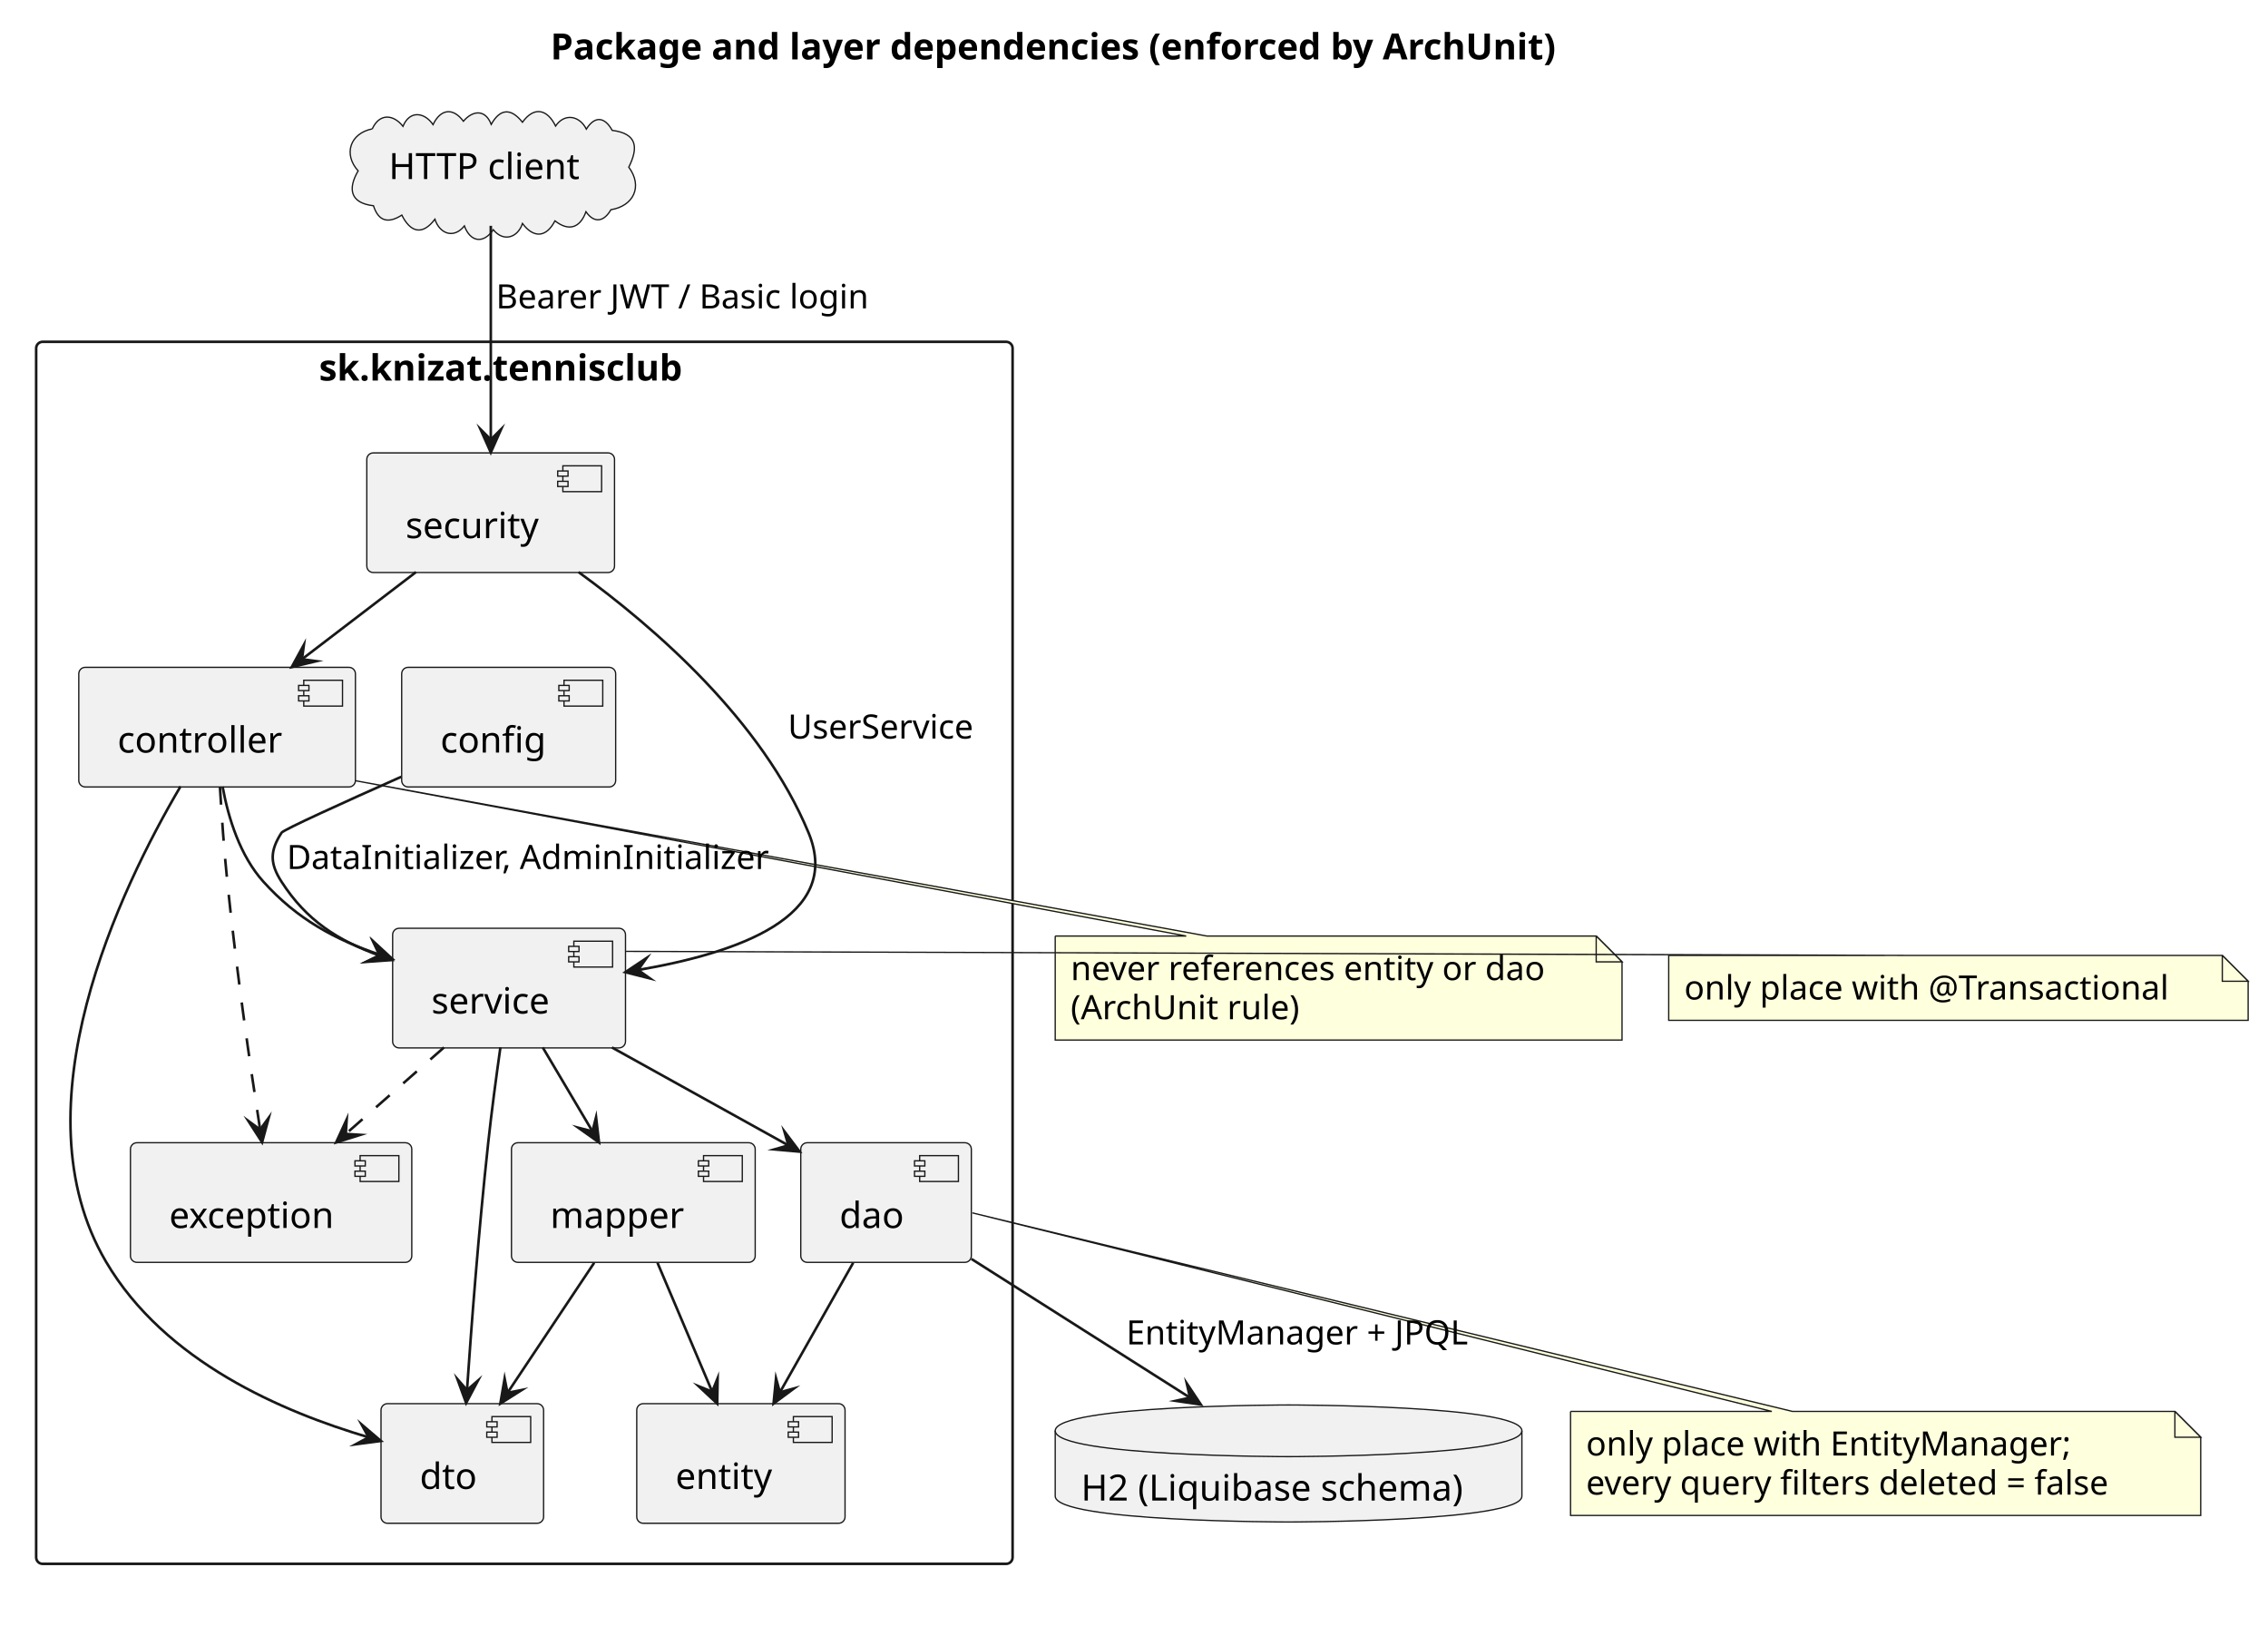
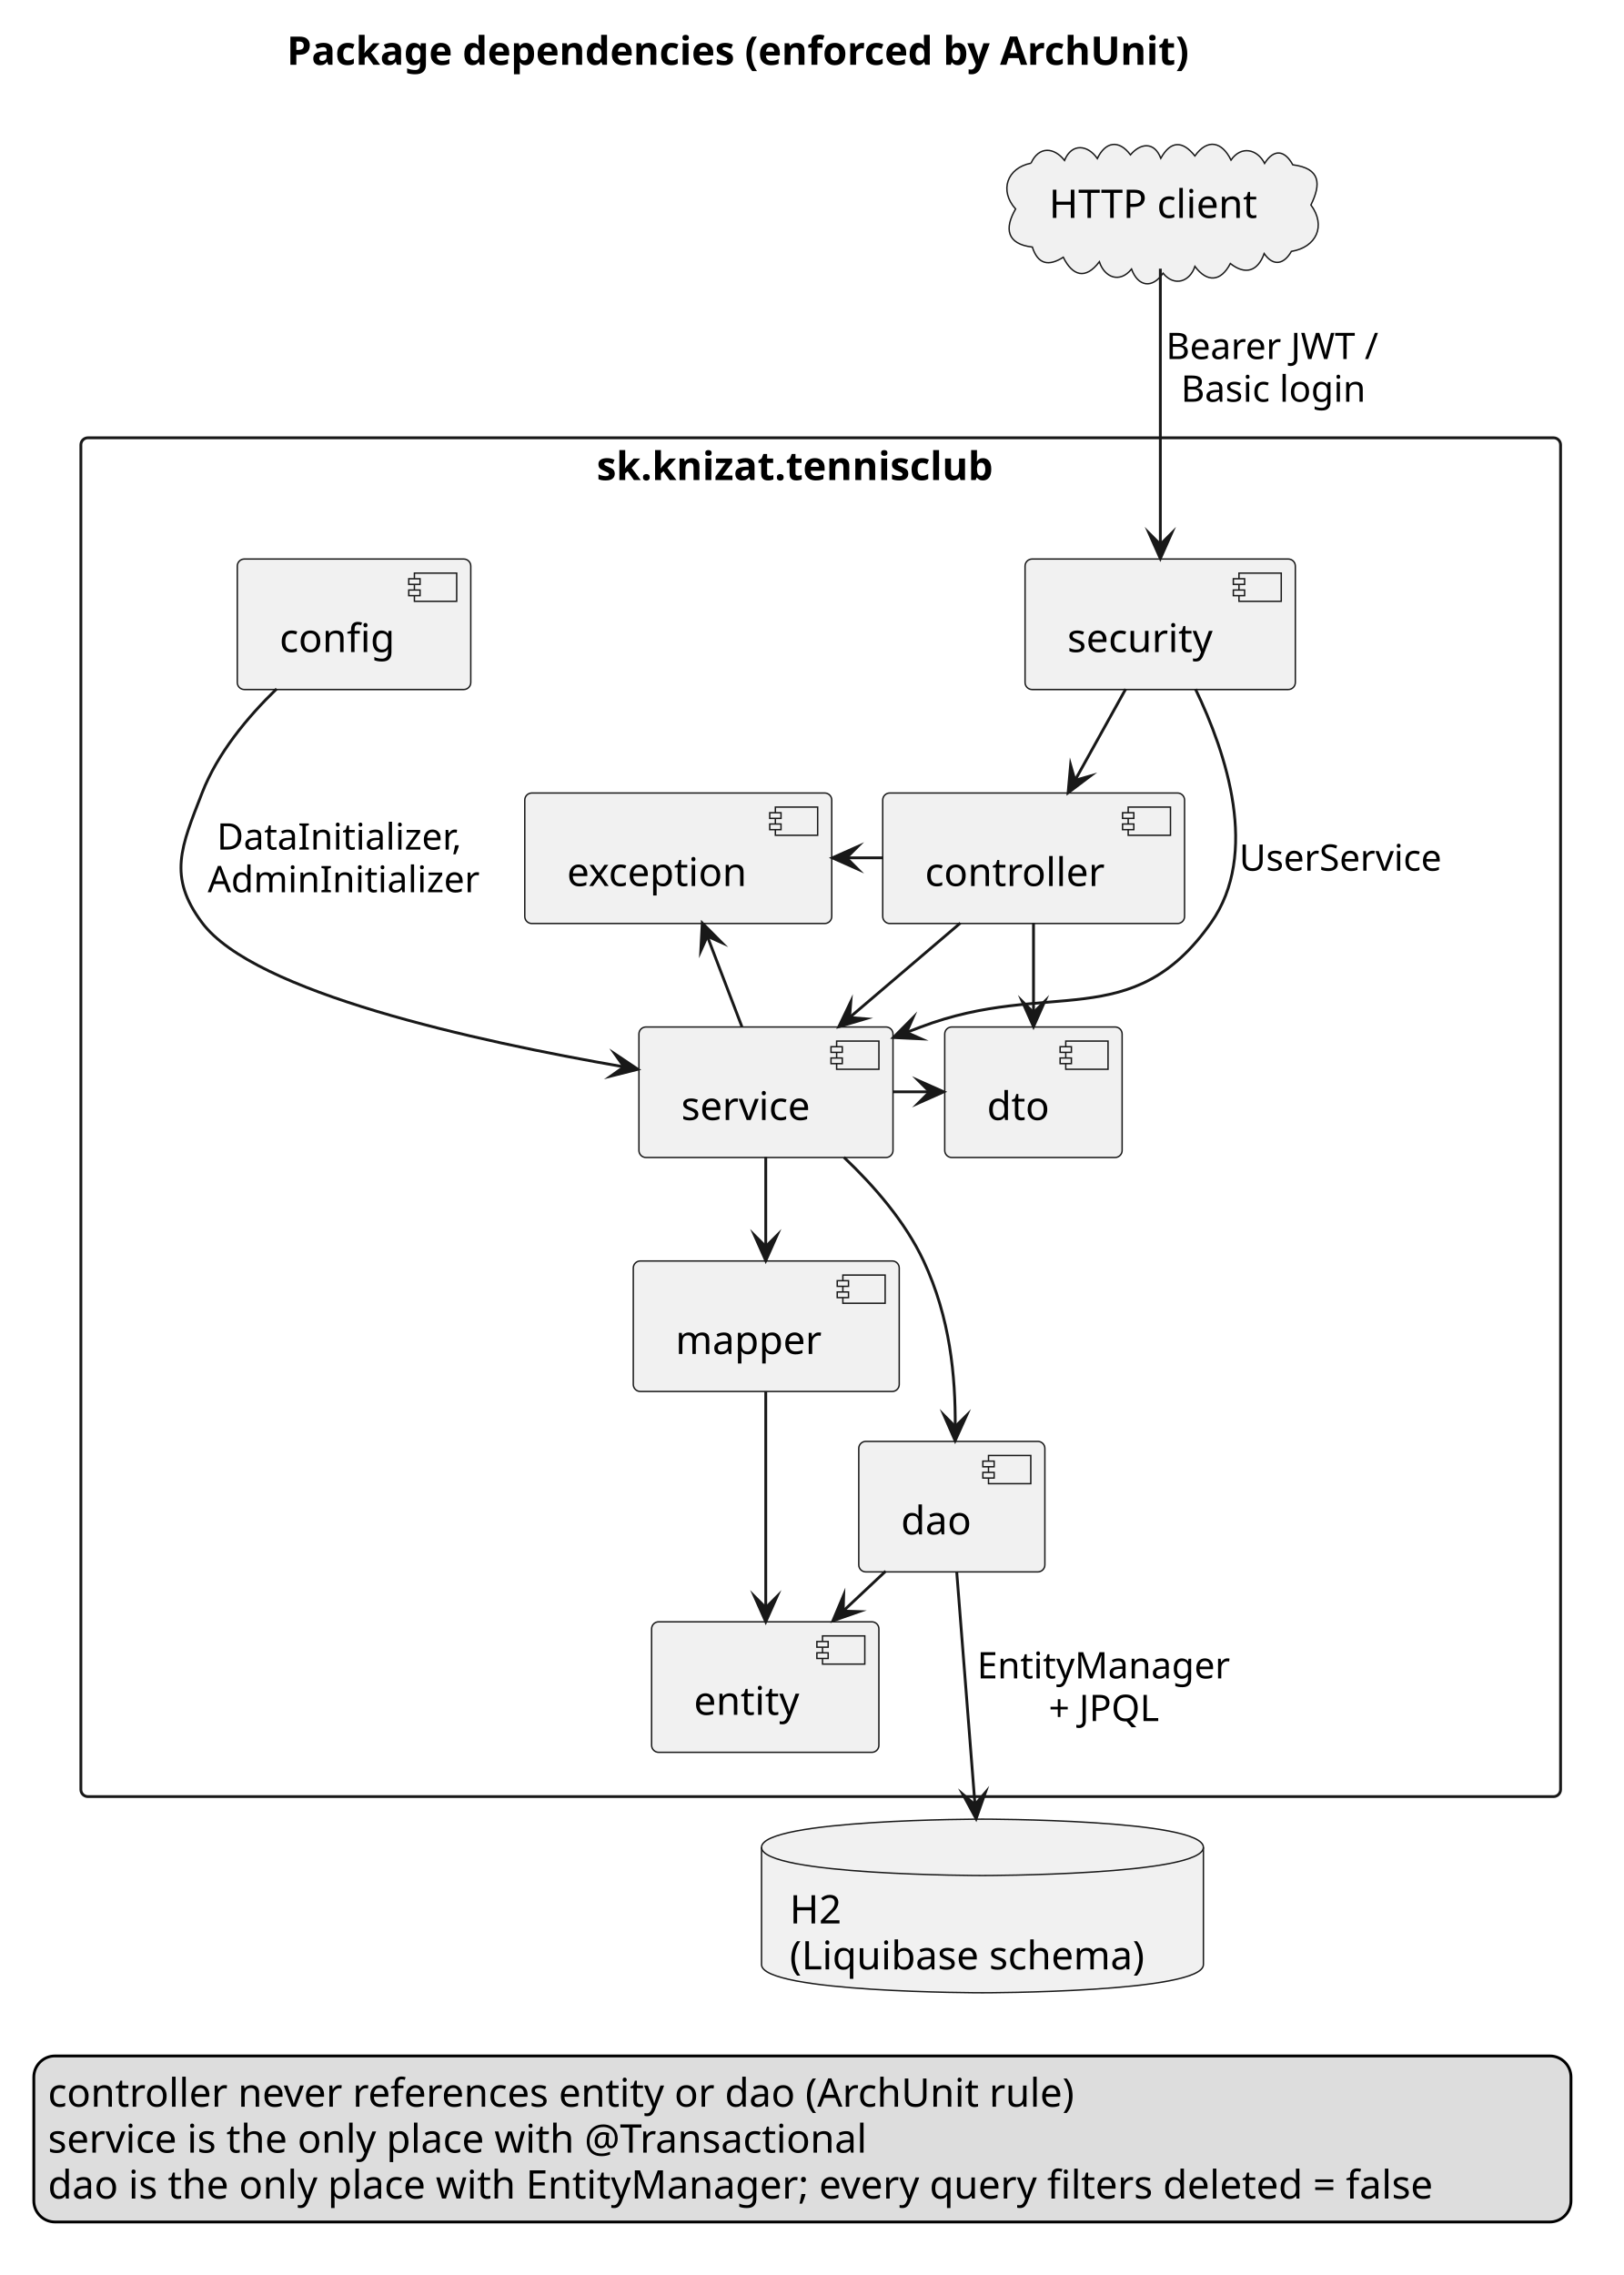
- <svg xmlns="http://www.w3.org/2000/svg" version="1.1" data-diagram-type="DESCRIPTION" style="width:878px;height:629px;background:#FFFFFF;" width="878px" height="629px" viewBox="0 0 878 629" zoomAndPan="magnify" preserveAspectRatio="none" contentStyleType="text/css">
+ <svg xmlns="http://www.w3.org/2000/svg" version="1.1" data-diagram-type="DESCRIPTION" style="width:576px;height:807px;background:#FFFFFF;" width="576px" height="807px" viewBox="0 0 576 807" zoomAndPan="magnify" preserveAspectRatio="none" contentStyleType="text/css">
  <defs />
  <g font-family="sans-serif" lengthAdjust="spacing">
    <g class="title" data-source-line="2">
-       <text x="213.096" y="22.995" fill="#000" font-size="14" textLength="444.808" font-weight="700">Package and layer dependencies (enforced by ArchUnit)</text>
+       <text x="101.766" y="22.995" fill="#000" font-size="14" textLength="365.853" font-weight="700">Package dependencies (enforced by ArchUnit)</text>
    </g>
-     <g class="cluster" data-qualified-name="sk.knizat.tennisclub" id="ent0001" data-source-line="5">
-       <rect x="14" y="132.297" width="378" height="473" fill="none" style="stroke:#181818;stroke-width:1;" rx="2.5" ry="2.5" />
-       <text x="123.508" y="147.292" fill="#000" font-size="14" textLength="158.983" font-weight="700">sk.knizat.tennisclub</text>
+     <g class="cluster" data-qualified-name="sk.knizat.tennisclub" id="ent0002" data-source-line="9">
+       <rect x="28.692" y="155.297" width="525" height="482" fill="none" style="stroke:#181818;stroke-width:1;" rx="2.5" ry="2.5" />
+       <text x="211.7" y="170.292" fill="#000" font-size="14" textLength="158.983" font-weight="700">sk.knizat.tennisclub</text>
    </g>
-     <g class="entity" data-qualified-name="client" id="ent0011" data-source-line="16">
-       <path d="M144.115,49.886 C146.903,43.755 152.31,44.197 155.997,48.9 C158.621,42.539 164.38,43.454 167.639,48.237 C170.5,42.264 175.253,41.39 179.4,46.922 C182.885,42.776 187.839,42.077 190.167,48.142 C193.697,41.807 197.916,41.854 202.255,47.312 C206.839,40.941 211.952,42.347 215.073,48.777 C218.667,43.559 224.425,44.872 226.991,49.964 C230.321,44.641 234.171,45.299 236.989,50.452 C246.906,51.724 247.069,57.307 243.422,64.703 C248.933,72.147 245.297,79.747 236.496,81.174 C233.922,85.702 230.161,86.708 226.839,81.952 C224.58,88.232 220.184,89.692 214.84,85.48 C211.506,91.963 206.604,92.309 202.268,86.506 C200.463,91.948 194.979,93.837 190.964,88.918 C187.122,94.536 182.063,93.685 179.778,87.449 C175.568,92.659 170.129,90.369 168.365,84.848 C163.477,91.352 158.82,89.86 155.562,83.256 C150.426,86.526 146.586,85.866 144.58,79.638 C135.42,78.592 134.641,72.968 138.644,66.135 C132.779,59.632 135.597,51.546 144.115,49.886" style="stroke:#181818;stroke-width:0.5;" fill="#F1F1F1" />
-       <text x="150.5" y="69.292" fill="#000" font-size="14" textLength="78.976">HTTP client</text>
+     <g class="entity" data-qualified-name="client" id="ent0001" data-source-line="8">
+       <path d="M365.807,57.886 C368.595,51.755 374.001,52.197 377.689,56.9 C380.313,50.539 386.072,51.454 389.331,56.237 C392.192,50.264 396.945,49.39 401.092,54.922 C404.577,50.776 409.531,50.077 411.859,56.142 C415.388,49.807 419.608,49.854 423.947,55.312 C428.531,48.941 433.644,50.347 436.765,56.777 C440.359,51.559 446.116,52.872 448.683,57.964 C452.013,52.641 455.863,53.299 458.681,58.452 C468.598,59.724 468.761,65.307 465.114,72.703 C470.625,80.147 466.988,87.747 458.188,89.174 C455.614,93.702 451.853,94.708 448.531,89.952 C446.272,96.232 441.876,97.692 436.532,93.48 C433.198,99.963 428.296,100.309 423.96,94.506 C422.155,99.948 416.671,101.837 412.656,96.918 C408.814,102.536 403.755,101.685 401.47,95.449 C397.26,100.659 391.821,98.369 390.057,92.848 C385.169,99.352 380.512,97.86 377.253,91.256 C372.118,94.526 368.278,93.866 366.272,87.638 C357.112,86.592 356.333,80.968 360.336,74.135 C354.47,67.632 357.288,59.546 365.807,57.886" style="stroke:#181818;stroke-width:0.5;" fill="#F1F1F1" />
+       <text x="372.192" y="77.292" fill="#000" font-size="14" textLength="78.976">HTTP client</text>
    </g>
-     <g class="entity" data-qualified-name="db" id="ent0012" data-source-line="17">
-       <path d="M408.5,553.797 C408.5,543.797 498.833,543.797 498.833,543.797 C498.833,543.797 589.165,543.797 589.165,553.797 L589.165,579.094 C589.165,589.094 498.833,589.094 498.833,589.094 C498.833,589.094 408.5,589.094 408.5,579.094 L408.5,553.797" style="stroke:#181818;stroke-width:0.5;" fill="#F1F1F1" />
-       <path d="M408.5,553.797 C408.5,563.797 498.833,563.797 498.833,563.797 C498.833,563.797 589.165,563.797 589.165,553.797" style="stroke:#181818;stroke-width:0.5;" fill="none" />
-       <text x="418.5" y="580.792" fill="#000" font-size="14" textLength="160.665">H2 (Liquibase schema)</text>
+     <g class="entity" data-qualified-name="db" id="ent0012" data-source-line="20">
+       <path d="M270.192,655.297 C270.192,645.297 348.582,645.297 348.582,645.297 C348.582,645.297 426.972,645.297 426.972,655.297 L426.972,696.891 C426.972,706.891 348.582,706.891 348.582,706.891 C348.582,706.891 270.192,706.891 270.192,696.891 L270.192,655.297" style="stroke:#181818;stroke-width:0.5;" fill="#F1F1F1" />
+       <path d="M270.192,655.297 C270.192,665.297 348.582,665.297 348.582,665.297 C348.582,665.297 426.972,665.297 426.972,655.297" style="stroke:#181818;stroke-width:0.5;" fill="none" />
+       <text x="280.192" y="682.292" fill="#000" font-size="14" textLength="19.435">H2</text>
+       <text x="280.192" y="698.589" fill="#000" font-size="14" textLength="136.78">(Liquibase schema)</text>
    </g>
-     <g class="entity" data-qualified-name="GMN28" id="ent0029" data-source-line="36">
-       <path d="M408.5,362.297 L408.5,402.563 A0,0 0 0 0 408.5,402.563 L627.928,402.563 A0,0 0 0 0 627.928,402.563 L627.928,372.297 L617.928,362.297 L467.212,362.297 L137.54,302.166 L459.212,362.297 L408.5,362.297 A0,0 0 0 0 408.5,362.297" style="stroke:#181818;stroke-width:0.5;" fill="#FEFFDD" />
-       <path d="M617.928,362.297 L617.928,372.297 L627.928,372.297 L617.928,362.297" style="stroke:#181818;stroke-width:0.5;" fill="#FEFFDD" />
-       <text x="414.5" y="379.364" fill="#000" font-size="13" textLength="198.428">never references entity or dao</text>
-       <text x="414.5" y="394.497" fill="#000" font-size="13" textLength="95.558">(ArchUnit rule)</text>
+     <g class="entity" data-qualified-name="sk.knizat.tennisclub.security" id="ent0003" data-source-line="10">
+       <rect x="363.692" y="198.297" width="95.897" height="46.297" fill="#F1F1F1" style="stroke:#181818;stroke-width:0.5;" rx="2.5" ry="2.5" />
+       <rect x="439.589" y="203.297" width="15" height="10" fill="#F1F1F1" style="stroke:#181818;stroke-width:0.5;" />
+       <rect x="437.589" y="205.297" width="4" height="2" fill="#F1F1F1" style="stroke:#181818;stroke-width:0.5;" />
+       <rect x="437.589" y="209.297" width="4" height="2" fill="#F1F1F1" style="stroke:#181818;stroke-width:0.5;" />
+       <text x="378.692" y="231.292" fill="#000" font-size="14" textLength="55.897">security</text>
    </g>
-     <g class="entity" data-qualified-name="GMN31" id="ent0032" data-source-line="40">
-       <path d="M608,546.297 L608,586.563 A0,0 0 0 0 608,586.563 L851.955,586.563 A0,0 0 0 0 851.955,586.563 L851.955,556.297 L841.955,546.297 L693.913,546.297 L376.391,469.439 L685.913,546.297 L608,546.297 A0,0 0 0 0 608,546.297" style="stroke:#181818;stroke-width:0.5;" fill="#FEFFDD" />
-       <path d="M841.955,546.297 L841.955,556.297 L851.955,556.297 L841.955,546.297" style="stroke:#181818;stroke-width:0.5;" fill="#FEFFDD" />
-       <text x="614" y="563.364" fill="#000" font-size="13" textLength="201.767">only place with EntityManager;</text>
-       <text x="614" y="578.497" fill="#000" font-size="13" textLength="222.955">every query filters deleted = false</text>
+     <g class="entity" data-qualified-name="sk.knizat.tennisclub.controller" id="ent0004" data-source-line="11">
+       <rect x="313.192" y="281.297" width="107.095" height="46.297" fill="#F1F1F1" style="stroke:#181818;stroke-width:0.5;" rx="2.5" ry="2.5" />
+       <rect x="400.287" y="286.297" width="15" height="10" fill="#F1F1F1" style="stroke:#181818;stroke-width:0.5;" />
+       <rect x="398.287" y="288.297" width="4" height="2" fill="#F1F1F1" style="stroke:#181818;stroke-width:0.5;" />
+       <rect x="398.287" y="292.297" width="4" height="2" fill="#F1F1F1" style="stroke:#181818;stroke-width:0.5;" />
+       <text x="328.192" y="314.292" fill="#000" font-size="14" textLength="67.095">controller</text>
    </g>
-     <g class="entity" data-qualified-name="GMN34" id="ent0035" data-source-line="44">
-       <path d="M646,369.797 L646,394.93 A0,0 0 0 0 646,394.93 L870.309,394.93 A0,0 0 0 0 870.309,394.93 L870.309,379.797 L860.309,369.797 L737.883,369.797 L242.349,368.232 L729.883,369.797 L646,369.797 A0,0 0 0 0 646,369.797" style="stroke:#181818;stroke-width:0.5;" fill="#FEFFDD" />
-       <path d="M860.309,369.797 L860.309,379.797 L870.309,379.797 L860.309,369.797" style="stroke:#181818;stroke-width:0.5;" fill="#FEFFDD" />
-       <text x="652" y="386.864" fill="#000" font-size="13" textLength="203.309">only place with @Transactional</text>
+     <g class="entity" data-qualified-name="sk.knizat.tennisclub.service" id="ent0005" data-source-line="12">
+       <rect x="226.692" y="364.297" width="90.148" height="46.297" fill="#F1F1F1" style="stroke:#181818;stroke-width:0.5;" rx="2.5" ry="2.5" />
+       <rect x="296.84" y="369.297" width="15" height="10" fill="#F1F1F1" style="stroke:#181818;stroke-width:0.5;" />
+       <rect x="294.84" y="371.297" width="4" height="2" fill="#F1F1F1" style="stroke:#181818;stroke-width:0.5;" />
+       <rect x="294.84" y="375.297" width="4" height="2" fill="#F1F1F1" style="stroke:#181818;stroke-width:0.5;" />
+       <text x="241.692" y="397.292" fill="#000" font-size="14" textLength="50.148">service</text>
    </g>
-     <g class="entity" data-qualified-name="sk.knizat.tennisclub.controller" id="ent0002" data-source-line="6">
-       <rect x="30.5" y="258.297" width="107.095" height="46.297" fill="#F1F1F1" style="stroke:#181818;stroke-width:0.5;" rx="2.5" ry="2.5" />
-       <rect x="117.595" y="263.297" width="15" height="10" fill="#F1F1F1" style="stroke:#181818;stroke-width:0.5;" />
-       <rect x="115.595" y="265.297" width="4" height="2" fill="#F1F1F1" style="stroke:#181818;stroke-width:0.5;" />
-       <rect x="115.595" y="269.297" width="4" height="2" fill="#F1F1F1" style="stroke:#181818;stroke-width:0.5;" />
-       <text x="45.5" y="291.292" fill="#000" font-size="14" textLength="67.095">controller</text>
+     <g class="entity" data-qualified-name="sk.knizat.tennisclub.dao" id="ent0006" data-source-line="13">
+       <rect x="304.692" y="511.297" width="66.031" height="46.297" fill="#F1F1F1" style="stroke:#181818;stroke-width:0.5;" rx="2.5" ry="2.5" />
+       <rect x="350.723" y="516.297" width="15" height="10" fill="#F1F1F1" style="stroke:#181818;stroke-width:0.5;" />
+       <rect x="348.723" y="518.297" width="4" height="2" fill="#F1F1F1" style="stroke:#181818;stroke-width:0.5;" />
+       <rect x="348.723" y="522.297" width="4" height="2" fill="#F1F1F1" style="stroke:#181818;stroke-width:0.5;" />
+       <text x="319.692" y="544.292" fill="#000" font-size="14" textLength="26.031">dao</text>
    </g>
-     <g class="entity" data-qualified-name="sk.knizat.tennisclub.dto" id="ent0003" data-source-line="7">
-       <rect x="147.5" y="543.297" width="62.941" height="46.297" fill="#F1F1F1" style="stroke:#181818;stroke-width:0.5;" rx="2.5" ry="2.5" />
-       <rect x="190.441" y="548.297" width="15" height="10" fill="#F1F1F1" style="stroke:#181818;stroke-width:0.5;" />
-       <rect x="188.441" y="550.297" width="4" height="2" fill="#F1F1F1" style="stroke:#181818;stroke-width:0.5;" />
-       <rect x="188.441" y="554.297" width="4" height="2" fill="#F1F1F1" style="stroke:#181818;stroke-width:0.5;" />
-       <text x="162.5" y="576.292" fill="#000" font-size="14" textLength="22.941">dto</text>
+     <g class="entity" data-qualified-name="sk.knizat.tennisclub.config" id="ent0007" data-source-line="14">
+       <rect x="84.192" y="198.297" width="82.841" height="46.297" fill="#F1F1F1" style="stroke:#181818;stroke-width:0.5;" rx="2.5" ry="2.5" />
+       <rect x="147.033" y="203.297" width="15" height="10" fill="#F1F1F1" style="stroke:#181818;stroke-width:0.5;" />
+       <rect x="145.033" y="205.297" width="4" height="2" fill="#F1F1F1" style="stroke:#181818;stroke-width:0.5;" />
+       <rect x="145.033" y="209.297" width="4" height="2" fill="#F1F1F1" style="stroke:#181818;stroke-width:0.5;" />
+       <text x="99.192" y="231.292" fill="#000" font-size="14" textLength="42.841">config</text>
    </g>
-     <g class="entity" data-qualified-name="sk.knizat.tennisclub.service" id="ent0004" data-source-line="8">
-       <rect x="152" y="359.297" width="90.148" height="46.297" fill="#F1F1F1" style="stroke:#181818;stroke-width:0.5;" rx="2.5" ry="2.5" />
-       <rect x="222.148" y="364.297" width="15" height="10" fill="#F1F1F1" style="stroke:#181818;stroke-width:0.5;" />
-       <rect x="220.148" y="366.297" width="4" height="2" fill="#F1F1F1" style="stroke:#181818;stroke-width:0.5;" />
-       <rect x="220.148" y="370.297" width="4" height="2" fill="#F1F1F1" style="stroke:#181818;stroke-width:0.5;" />
-       <text x="167" y="392.292" fill="#000" font-size="14" textLength="50.148">service</text>
+     <g class="entity" data-qualified-name="sk.knizat.tennisclub.dto" id="ent0008" data-source-line="15">
+       <rect x="335.192" y="364.297" width="62.941" height="46.297" fill="#F1F1F1" style="stroke:#181818;stroke-width:0.5;" rx="2.5" ry="2.5" />
+       <rect x="378.133" y="369.297" width="15" height="10" fill="#F1F1F1" style="stroke:#181818;stroke-width:0.5;" />
+       <rect x="376.133" y="371.297" width="4" height="2" fill="#F1F1F1" style="stroke:#181818;stroke-width:0.5;" />
+       <rect x="376.133" y="375.297" width="4" height="2" fill="#F1F1F1" style="stroke:#181818;stroke-width:0.5;" />
+       <text x="350.192" y="397.292" fill="#000" font-size="14" textLength="22.941">dto</text>
    </g>
-     <g class="entity" data-qualified-name="sk.knizat.tennisclub.mapper" id="ent0005" data-source-line="9">
-       <rect x="198" y="442.297" width="94.359" height="46.297" fill="#F1F1F1" style="stroke:#181818;stroke-width:0.5;" rx="2.5" ry="2.5" />
-       <rect x="272.359" y="447.297" width="15" height="10" fill="#F1F1F1" style="stroke:#181818;stroke-width:0.5;" />
-       <rect x="270.359" y="449.297" width="4" height="2" fill="#F1F1F1" style="stroke:#181818;stroke-width:0.5;" />
-       <rect x="270.359" y="453.297" width="4" height="2" fill="#F1F1F1" style="stroke:#181818;stroke-width:0.5;" />
-       <text x="213" y="475.292" fill="#000" font-size="14" textLength="54.359">mapper</text>
+     <g class="entity" data-qualified-name="sk.knizat.tennisclub.mapper" id="ent0009" data-source-line="16">
+       <rect x="224.692" y="447.297" width="94.359" height="46.297" fill="#F1F1F1" style="stroke:#181818;stroke-width:0.5;" rx="2.5" ry="2.5" />
+       <rect x="299.051" y="452.297" width="15" height="10" fill="#F1F1F1" style="stroke:#181818;stroke-width:0.5;" />
+       <rect x="297.051" y="454.297" width="4" height="2" fill="#F1F1F1" style="stroke:#181818;stroke-width:0.5;" />
+       <rect x="297.051" y="458.297" width="4" height="2" fill="#F1F1F1" style="stroke:#181818;stroke-width:0.5;" />
+       <text x="239.692" y="480.292" fill="#000" font-size="14" textLength="54.359">mapper</text>
    </g>
-     <g class="entity" data-qualified-name="sk.knizat.tennisclub.dao" id="ent0006" data-source-line="10">
-       <rect x="310" y="442.297" width="66.031" height="46.297" fill="#F1F1F1" style="stroke:#181818;stroke-width:0.5;" rx="2.5" ry="2.5" />
-       <rect x="356.031" y="447.297" width="15" height="10" fill="#F1F1F1" style="stroke:#181818;stroke-width:0.5;" />
-       <rect x="354.031" y="449.297" width="4" height="2" fill="#F1F1F1" style="stroke:#181818;stroke-width:0.5;" />
-       <rect x="354.031" y="453.297" width="4" height="2" fill="#F1F1F1" style="stroke:#181818;stroke-width:0.5;" />
-       <text x="325" y="475.292" fill="#000" font-size="14" textLength="26.031">dao</text>
+     <g class="entity" data-qualified-name="sk.knizat.tennisclub.entity" id="ent0010" data-source-line="17">
+       <rect x="231.192" y="575.297" width="80.64" height="46.297" fill="#F1F1F1" style="stroke:#181818;stroke-width:0.5;" rx="2.5" ry="2.5" />
+       <rect x="291.832" y="580.297" width="15" height="10" fill="#F1F1F1" style="stroke:#181818;stroke-width:0.5;" />
+       <rect x="289.832" y="582.297" width="4" height="2" fill="#F1F1F1" style="stroke:#181818;stroke-width:0.5;" />
+       <rect x="289.832" y="586.297" width="4" height="2" fill="#F1F1F1" style="stroke:#181818;stroke-width:0.5;" />
+       <text x="246.192" y="608.292" fill="#000" font-size="14" textLength="40.64">entity</text>
    </g>
-     <g class="entity" data-qualified-name="sk.knizat.tennisclub.entity" id="ent0007" data-source-line="11">
-       <rect x="246.5" y="543.297" width="80.64" height="46.297" fill="#F1F1F1" style="stroke:#181818;stroke-width:0.5;" rx="2.5" ry="2.5" />
-       <rect x="307.14" y="548.297" width="15" height="10" fill="#F1F1F1" style="stroke:#181818;stroke-width:0.5;" />
-       <rect x="305.14" y="550.297" width="4" height="2" fill="#F1F1F1" style="stroke:#181818;stroke-width:0.5;" />
-       <rect x="305.14" y="554.297" width="4" height="2" fill="#F1F1F1" style="stroke:#181818;stroke-width:0.5;" />
-       <text x="261.5" y="576.292" fill="#000" font-size="14" textLength="40.64">entity</text>
+     <g class="entity" data-qualified-name="sk.knizat.tennisclub.exception" id="ent0011" data-source-line="18">
+       <rect x="186.192" y="281.297" width="108.913" height="46.297" fill="#F1F1F1" style="stroke:#181818;stroke-width:0.5;" rx="2.5" ry="2.5" />
+       <rect x="275.105" y="286.297" width="15" height="10" fill="#F1F1F1" style="stroke:#181818;stroke-width:0.5;" />
+       <rect x="273.105" y="288.297" width="4" height="2" fill="#F1F1F1" style="stroke:#181818;stroke-width:0.5;" />
+       <rect x="273.105" y="292.297" width="4" height="2" fill="#F1F1F1" style="stroke:#181818;stroke-width:0.5;" />
+       <text x="201.192" y="314.292" fill="#000" font-size="14" textLength="68.913">exception</text>
    </g>
-     <g class="entity" data-qualified-name="sk.knizat.tennisclub.security" id="ent0008" data-source-line="12">
-       <rect x="142" y="175.297" width="95.897" height="46.297" fill="#F1F1F1" style="stroke:#181818;stroke-width:0.5;" rx="2.5" ry="2.5" />
-       <rect x="217.897" y="180.297" width="15" height="10" fill="#F1F1F1" style="stroke:#181818;stroke-width:0.5;" />
-       <rect x="215.897" y="182.297" width="4" height="2" fill="#F1F1F1" style="stroke:#181818;stroke-width:0.5;" />
-       <rect x="215.897" y="186.297" width="4" height="2" fill="#F1F1F1" style="stroke:#181818;stroke-width:0.5;" />
-       <text x="157" y="208.292" fill="#000" font-size="14" textLength="55.897">security</text>
+     <g class="link" data-entity-1="ent0001" data-entity-2="ent0003" id="lnk13" data-link-type="dependency">
+       <polygon points="411.692,198.139,415.692,189.139,411.692,193.139,407.692,189.139,411.692,198.139" fill="#181818" style="stroke:#181818;stroke-width:1;stroke-linejoin:miter;stroke-miterlimit:10;" />
+       <path d="M411.692,95.304 C411.692,123.017 411.692,165.356 411.692,193.139" style="stroke:#181818;stroke-width:1;" fill="none" />
+       <text x="413.692" y="127.364" fill="#000" font-size="13" textLength="80.844">Bearer JWT /</text>
+       <text x="419.005" y="142.497" fill="#000" font-size="13" textLength="70.218">Basic login</text>
    </g>
-     <g class="entity" data-qualified-name="sk.knizat.tennisclub.config" id="ent0009" data-source-line="13">
-       <rect x="155.5" y="258.297" width="82.841" height="46.297" fill="#F1F1F1" style="stroke:#181818;stroke-width:0.5;" rx="2.5" ry="2.5" />
-       <rect x="218.341" y="263.297" width="15" height="10" fill="#F1F1F1" style="stroke:#181818;stroke-width:0.5;" />
-       <rect x="216.341" y="265.297" width="4" height="2" fill="#F1F1F1" style="stroke:#181818;stroke-width:0.5;" />
-       <rect x="216.341" y="269.297" width="4" height="2" fill="#F1F1F1" style="stroke:#181818;stroke-width:0.5;" />
-       <text x="170.5" y="291.292" fill="#000" font-size="14" textLength="42.841">config</text>
+     <g class="link" data-entity-1="ent0003" data-entity-2="ent0004" id="lnk14" data-link-type="dependency">
+       <polygon points="378.973,281.19,386.841,275.265,381.402,276.819,379.848,271.38,378.973,281.19" fill="#181818" style="stroke:#181818;stroke-width:1;stroke-linejoin:miter;stroke-miterlimit:10;" />
+       <path d="M399.395,244.43 C393.046,255.86 387.749,265.394 381.402,276.819" style="stroke:#181818;stroke-width:1;" fill="none" />
    </g>
-     <g class="entity" data-qualified-name="sk.knizat.tennisclub.exception" id="ent0010" data-source-line="14">
-       <rect x="50.5" y="442.297" width="108.913" height="46.297" fill="#F1F1F1" style="stroke:#181818;stroke-width:0.5;" rx="2.5" ry="2.5" />
-       <rect x="139.413" y="447.297" width="15" height="10" fill="#F1F1F1" style="stroke:#181818;stroke-width:0.5;" />
-       <rect x="137.413" y="449.297" width="4" height="2" fill="#F1F1F1" style="stroke:#181818;stroke-width:0.5;" />
-       <rect x="137.413" y="453.297" width="4" height="2" fill="#F1F1F1" style="stroke:#181818;stroke-width:0.5;" />
-       <text x="65.5" y="475.292" fill="#000" font-size="14" textLength="68.913">exception</text>
+     <g class="link" data-entity-1="ent0004" data-entity-2="ent0005" id="lnk15" data-link-type="dependency">
+       <polygon points="297.62,364.19,307.063,361.395,301.424,360.946,301.873,355.307,297.62,364.19" fill="#181818" style="stroke:#181818;stroke-width:1;stroke-linejoin:miter;stroke-miterlimit:10;" />
+       <path d="M340.733,327.43 C327.328,338.86 314.825,349.521 301.424,360.946" style="stroke:#181818;stroke-width:1;" fill="none" />
    </g>
-     <g class="link" data-entity-1="ent0011" data-entity-2="ent0008" id="lnk13" data-link-type="dependency">
-       <polygon points="190,175.131,194,166.131,190,170.131,186,166.131,190,175.131" fill="#181818" style="stroke:#181818;stroke-width:1;stroke-linejoin:miter;stroke-miterlimit:10;" />
-       <path d="M190,87.391 C190,111.757 190,145.736 190,170.131" style="stroke:#181818;stroke-width:1;" fill="none" />
-       <text x="192" y="119.364" fill="#000" font-size="13" textLength="155.194">Bearer JWT / Basic login</text>
+     <g class="link" data-entity-1="ent0005" data-entity-2="ent0006" id="lnk16" data-link-type="dependency">
+       <polygon points="338.887,511.052,342.937,502.074,338.915,506.052,334.937,502.03,338.887,511.052" fill="#181818" style="stroke:#181818;stroke-width:1;stroke-linejoin:miter;stroke-miterlimit:10;" />
+       <path d="M299.429,410.525 C310.049,420.588 321.17,433.354 327.692,447.297 C337.118,467.447 339.015,488.043 338.915,506.052" style="stroke:#181818;stroke-width:1;" fill="none" />
    </g>
-     <g class="link" data-entity-1="ent0008" data-entity-2="ent0002" id="lnk14" data-link-type="dependency">
-       <polygon points="112.93,258.19,122.51,255.904,116.903,255.154,117.652,249.547,112.93,258.19" fill="#181818" style="stroke:#181818;stroke-width:1;stroke-linejoin:miter;stroke-miterlimit:10;" />
-       <path d="M161.035,221.43 C146.078,232.86 131.854,243.729 116.903,255.154" style="stroke:#181818;stroke-width:1;" fill="none" />
+     <g class="link" data-entity-1="ent0006" data-entity-2="ent0012" id="lnk17" data-link-type="dependency">
+       <polygon points="346.323,645.143,349.605,635.857,345.931,640.158,341.63,636.484,346.323,645.143" fill="#181818" style="stroke:#181818;stroke-width:1;stroke-linejoin:miter;stroke-miterlimit:10;" />
+       <path d="M339.435,557.48 C341.295,581.151 343.861,613.809 345.931,640.158" style="stroke:#181818;stroke-width:1;" fill="none" />
+       <text x="346.692" y="595.364" fill="#000" font-size="13" textLength="94.936">EntityManager</text>
+       <text x="372.073" y="610.497" fill="#000" font-size="13" textLength="44.173">+ JPQL</text>
    </g>
-     <g class="link" data-entity-1="ent0002" data-entity-2="ent0004" id="lnk15" data-link-type="dependency">
-       <polygon points="151.929,371.2,144.697,364.515,147.195,369.59,142.12,372.088,151.929,371.2" fill="#181818" style="stroke:#181818;stroke-width:1;stroke-linejoin:miter;stroke-miterlimit:10;" />
-       <path d="M86.164,304.451 C88.387,316.601 92.888,331.2 102,341.297 C115.069,355.778 129.498,363.568 147.195,369.59" style="stroke:#181818;stroke-width:1;" fill="none" />
+     <g class="link" data-entity-1="ent0003" data-entity-2="ent0005" id="lnk18" data-link-type="dependency">
+       <polygon points="316.963,368.04,326.801,368.502,321.622,366.226,323.898,361.047,316.963,368.04" fill="#181818" style="stroke:#181818;stroke-width:1;stroke-linejoin:miter;stroke-miterlimit:10;" />
+       <path d="M424.162,244.458 C435.142,267.252 446.929,302.79 429.692,327.297 C401.709,367.083 372.169,347.039 326.692,364.297 C323.519,365.501 324.909,364.946 321.622,366.226" style="stroke:#181818;stroke-width:1;" fill="none" />
+       <text x="439.692" y="308.864" fill="#000" font-size="13" textLength="77.676">UserService</text>
    </g>
-     <g class="link" data-entity-1="ent0002" data-entity-2="ent0003" id="lnk16" data-link-type="dependency">
-       <polygon points="147.472,557.734,139.979,551.342,142.678,556.314,137.706,559.013,147.472,557.734" fill="#181818" style="stroke:#181818;stroke-width:1;stroke-linejoin:miter;stroke-miterlimit:10;" />
-       <path d="M69.891,304.377 C46.563,343.958 5.852,428.437 41,488.297 C63.852,527.215 109.522,546.491 142.678,556.314" style="stroke:#181818;stroke-width:1;" fill="none" />
+     <g class="link" data-entity-1="ent0007" data-entity-2="ent0005" id="lnk19" data-link-type="dependency">
+       <polygon points="226.317,379.302,218.134,373.821,221.39,378.446,216.765,381.703,226.317,379.302" fill="#181818" style="stroke:#181818;stroke-width:1;stroke-linejoin:miter;stroke-miterlimit:10;" />
+       <path d="M98.147,244.362 C87.777,254.399 77.173,267.189 71.692,281.297 C64.288,300.353 59.45,310.923 71.692,327.297 C90.225,352.087 168.309,369.228 221.39,378.446" style="stroke:#181818;stroke-width:1;" fill="none" />
+       <text x="76.936" y="301.364" fill="#000" font-size="13" textLength="94.923">DataInitializer,</text>
+       <text x="73.692" y="316.497" fill="#000" font-size="13" textLength="101.41">AdminInitializer</text>
    </g>
-     <g class="link" data-entity-1="ent0004" data-entity-2="ent0006" id="lnk17" data-link-type="dependency">
-       <polygon points="309.573,445.752,303.644,437.888,305.201,443.326,299.763,444.883,309.573,445.752" fill="#181818" style="stroke:#181818;stroke-width:1;stroke-linejoin:miter;stroke-miterlimit:10;" />
-       <path d="M236.895,405.43 C259.691,418.078 283.579,431.33 305.201,443.326" style="stroke:#181818;stroke-width:1;" fill="none" />
+     <g class="link" data-entity-1="ent0004" data-entity-2="ent0008" id="lnk20" data-link-type="dependency">
+       <polygon points="366.692,364.19,370.692,355.19,366.692,359.19,362.692,355.19,366.692,364.19" fill="#181818" style="stroke:#181818;stroke-width:1;stroke-linejoin:miter;stroke-miterlimit:10;" />
+       <path d="M366.692,327.43 C366.692,338.86 366.692,347.765 366.692,359.19" style="stroke:#181818;stroke-width:1;" fill="none" />
    </g>
-     <g class="link" data-entity-1="ent0004" data-entity-2="ent0005" id="lnk18" data-link-type="dependency">
-       <polygon points="231.9,442.19,230.753,432.408,229.351,437.889,223.87,436.487,231.9,442.19" fill="#181818" style="stroke:#181818;stroke-width:1;stroke-linejoin:miter;stroke-miterlimit:10;" />
-       <path d="M210.116,405.43 C216.889,416.86 222.58,426.463 229.351,437.889" style="stroke:#181818;stroke-width:1;" fill="none" />
+     <g class="link" data-entity-1="ent0005" data-entity-2="ent0009" id="lnk21" data-link-type="dependency">
+       <polygon points="271.692,447.19,275.692,438.19,271.692,442.19,267.692,438.19,271.692,447.19" fill="#181818" style="stroke:#181818;stroke-width:1;stroke-linejoin:miter;stroke-miterlimit:10;" />
+       <path d="M271.692,410.43 C271.692,421.86 271.692,430.765 271.692,442.19" style="stroke:#181818;stroke-width:1;" fill="none" />
    </g>
-     <g class="link" data-entity-1="ent0004" data-entity-2="ent0003" id="lnk19" data-link-type="dependency">
-       <polygon points="180.449,543.043,185.054,534.337,180.79,538.054,177.073,533.79,180.449,543.043" fill="#181818" style="stroke:#181818;stroke-width:1;stroke-linejoin:miter;stroke-miterlimit:10;" />
-       <path d="M193.717,405.396 C192.147,416.459 190.325,430.068 189,442.297 C185.191,477.442 182.48,513.391 180.79,538.054" style="stroke:#181818;stroke-width:1;" fill="none" />
+     <g class="link" data-entity-1="ent0005" data-entity-2="ent0008" id="lnk22" data-link-type="dependency">
+       <polygon points="334.836,387.297,325.836,383.297,329.836,387.297,325.836,391.297,334.836,387.297" fill="#181818" style="stroke:#181818;stroke-width:1;stroke-linejoin:miter;stroke-miterlimit:10;" />
+       <path d="M316.965,387.297 C322.922,387.297 323.879,387.297 329.836,387.297" style="stroke:#181818;stroke-width:1;" fill="none" />
    </g>
-     <g class="link" data-entity-1="ent0005" data-entity-2="ent0007" id="lnk20" data-link-type="dependency">
-       <polygon points="277.652,543.262,277.819,533.415,275.699,538.659,270.455,536.539,277.652,543.262" fill="#181818" style="stroke:#181818;stroke-width:1;stroke-linejoin:miter;stroke-miterlimit:10;" />
-       <path d="M254.53,488.762 C261.452,505.078 268.82,522.444 275.699,538.659" style="stroke:#181818;stroke-width:1;" fill="none" />
+     <g class="link" data-entity-1="ent0009" data-entity-2="ent0010" id="lnk23" data-link-type="dependency">
+       <polygon points="271.692,575.283,275.692,566.283,271.692,570.283,267.692,566.283,271.692,575.283" fill="#181818" style="stroke:#181818;stroke-width:1;stroke-linejoin:miter;stroke-miterlimit:10;" />
+       <path d="M271.692,493.533 C271.692,516.565 271.692,547.334 271.692,570.283" style="stroke:#181818;stroke-width:1;" fill="none" />
    </g>
-     <g class="link" data-entity-1="ent0005" data-entity-2="ent0003" id="lnk21" data-link-type="dependency">
-       <polygon points="193.69,543.262,202.01,537.993,196.463,539.102,195.354,533.555,193.69,543.262" fill="#181818" style="stroke:#181818;stroke-width:1;stroke-linejoin:miter;stroke-miterlimit:10;" />
-       <path d="M230.024,488.762 C219.146,505.078 207.274,522.886 196.463,539.102" style="stroke:#181818;stroke-width:1;" fill="none" />
+     <g class="link" data-entity-1="ent0006" data-entity-2="ent0010" id="lnk24" data-link-type="dependency">
+       <polygon points="295.516,574.916,304.815,571.67,299.161,571.493,299.337,565.839,295.516,574.916" fill="#181818" style="stroke:#181818;stroke-width:1;stroke-linejoin:miter;stroke-miterlimit:10;" />
+       <path d="M314.237,557.33 C308.161,563.038 305.256,565.767 299.161,571.493" style="stroke:#181818;stroke-width:1;" fill="none" />
    </g>
-     <g class="link" data-entity-1="ent0006" data-entity-2="ent0007" id="lnk22" data-link-type="dependency">
-       <polygon points="299.464,543.262,307.377,537.398,301.926,538.91,300.414,533.459,299.464,543.262" fill="#181818" style="stroke:#181818;stroke-width:1;stroke-linejoin:miter;stroke-miterlimit:10;" />
-       <path d="M330.293,488.762 C321.063,505.078 311.098,522.695 301.926,538.91" style="stroke:#181818;stroke-width:1;" fill="none" />
+     <g class="link" data-entity-1="ent0011" data-entity-2="ent0004" id="lnk26" data-link-type="dependency">
+       <polygon points="295.325,304.297,304.325,308.297,300.325,304.297,304.325,300.297,295.325,304.297" fill="#181818" style="stroke:#181818;stroke-width:1;stroke-linejoin:miter;stroke-miterlimit:10;" />
+       <path d="M300.325,304.297 C306.272,304.297 307.219,304.297 313.167,304.297" style="stroke:#181818;stroke-width:1;" fill="none" />
    </g>
-     <g class="link" data-entity-1="ent0006" data-entity-2="ent0012" id="lnk23" data-link-type="dependency">
-       <polygon points="464.886,543.647,459.43,535.448,460.664,540.968,455.143,542.202,464.886,543.647" fill="#181818" style="stroke:#181818;stroke-width:1;stroke-linejoin:miter;stroke-miterlimit:10;" />
-       <path d="M376.084,487.292 C402.2,503.866 434.285,524.228 460.664,540.968" style="stroke:#181818;stroke-width:1;" fill="none" />
-       <text x="436" y="520.364" fill="#000" font-size="13" textLength="143.241">EntityManager + JPQL</text>
+     <g class="link" data-entity-1="ent0011" data-entity-2="ent0005" id="lnk28" data-link-type="dependency">
+       <polygon points="249.163,327.43,248.644,337.266,250.95,332.1,256.115,334.406,249.163,327.43" fill="#181818" style="stroke:#181818;stroke-width:1;stroke-linejoin:miter;stroke-miterlimit:10;" />
+       <path d="M250.95,332.1 C255.324,343.529 258.859,352.765 263.231,364.19" style="stroke:#181818;stroke-width:1;" fill="none" />
    </g>
-     <g class="link" data-entity-1="ent0008" data-entity-2="ent0004" id="lnk24" data-link-type="dependency">
-       <polygon points="242.082,376.292,251.629,378.708,247.009,375.444,250.273,370.824,242.082,376.292" fill="#181818" style="stroke:#181818;stroke-width:1;stroke-linejoin:miter;stroke-miterlimit:10;" />
-       <path d="M223.965,221.432 C253.775,243.082 295.087,279.051 313,322.297 C326.532,354.965 285.095,368.893 247.009,375.444" style="stroke:#181818;stroke-width:1;" fill="none" />
-       <text x="305" y="285.864" fill="#000" font-size="13" textLength="77.676">UserService</text>
-     </g>
-     <g class="link" data-entity-1="ent0009" data-entity-2="ent0004" id="lnk25" data-link-type="dependency">
-       <polygon points="151.687,371.596,144.589,364.768,146.987,369.892,141.863,372.289,151.687,371.596" fill="#181818" style="stroke:#181818;stroke-width:1;stroke-linejoin:miter;stroke-miterlimit:10;" />
-       <path d="M155.334,300.654 C132.946,310.615 109.747,321.137 109,322.297 C104.428,329.397 104.428,334.197 109,341.297 C118.631,356.253 130.673,363.978 146.987,369.892" style="stroke:#181818;stroke-width:1;" fill="none" />
-       <text x="111" y="336.364" fill="#000" font-size="13" textLength="200.465">DataInitializer, AdminInitializer</text>
-     </g>
-     <g class="link" data-entity-1="ent0002" data-entity-2="ent0010" id="lnk26" data-link-type="dependency">
-       <polygon points="101.463,442.133,104.036,432.626,100.696,437.192,96.131,433.852,101.463,442.133" fill="#181818" style="stroke:#181818;stroke-width:1;stroke-linejoin:miter;stroke-miterlimit:10;" />
-       <path d="M85.136,304.461 C85.797,315.541 86.75,329.144 88,341.297 C91.64,376.679 96.884,412.607 100.696,437.192" style="stroke:#181818;stroke-width:1;stroke-dasharray:7,7;" fill="none" />
-     </g>
-     <g class="link" data-entity-1="ent0004" data-entity-2="ent0010" id="lnk27" data-link-type="dependency">
-       <polygon points="130.109,442.19,139.507,439.245,133.862,438.886,134.221,433.241,130.109,442.19" fill="#181818" style="stroke:#181818;stroke-width:1;stroke-linejoin:miter;stroke-miterlimit:10;" />
-       <path d="M171.861,405.43 C158.879,416.86 146.839,427.461 133.862,438.886" style="stroke:#181818;stroke-width:1;stroke-dasharray:7,7;" fill="none" />
+     <g class="legend" data-source-line="44">
+       <rect x="12" y="729.297" width="545.384" height="58.891" fill="#DDD" style="stroke:#000;stroke-width:1;" rx="7.5" ry="7.5" />
+       <text x="17" y="747.292" fill="#000" font-size="14" textLength="392.595">controller never references entity or dao (ArchUnit rule)</text>
+       <text x="17" y="763.589" fill="#000" font-size="14" textLength="316.606">service is the only place with @Transactional</text>
+       <text x="17" y="779.886" fill="#000" font-size="14" textLength="535.384">dao is the only place with EntityManager; every query filters deleted = false</text>
    </g>
  </g>
</svg>
